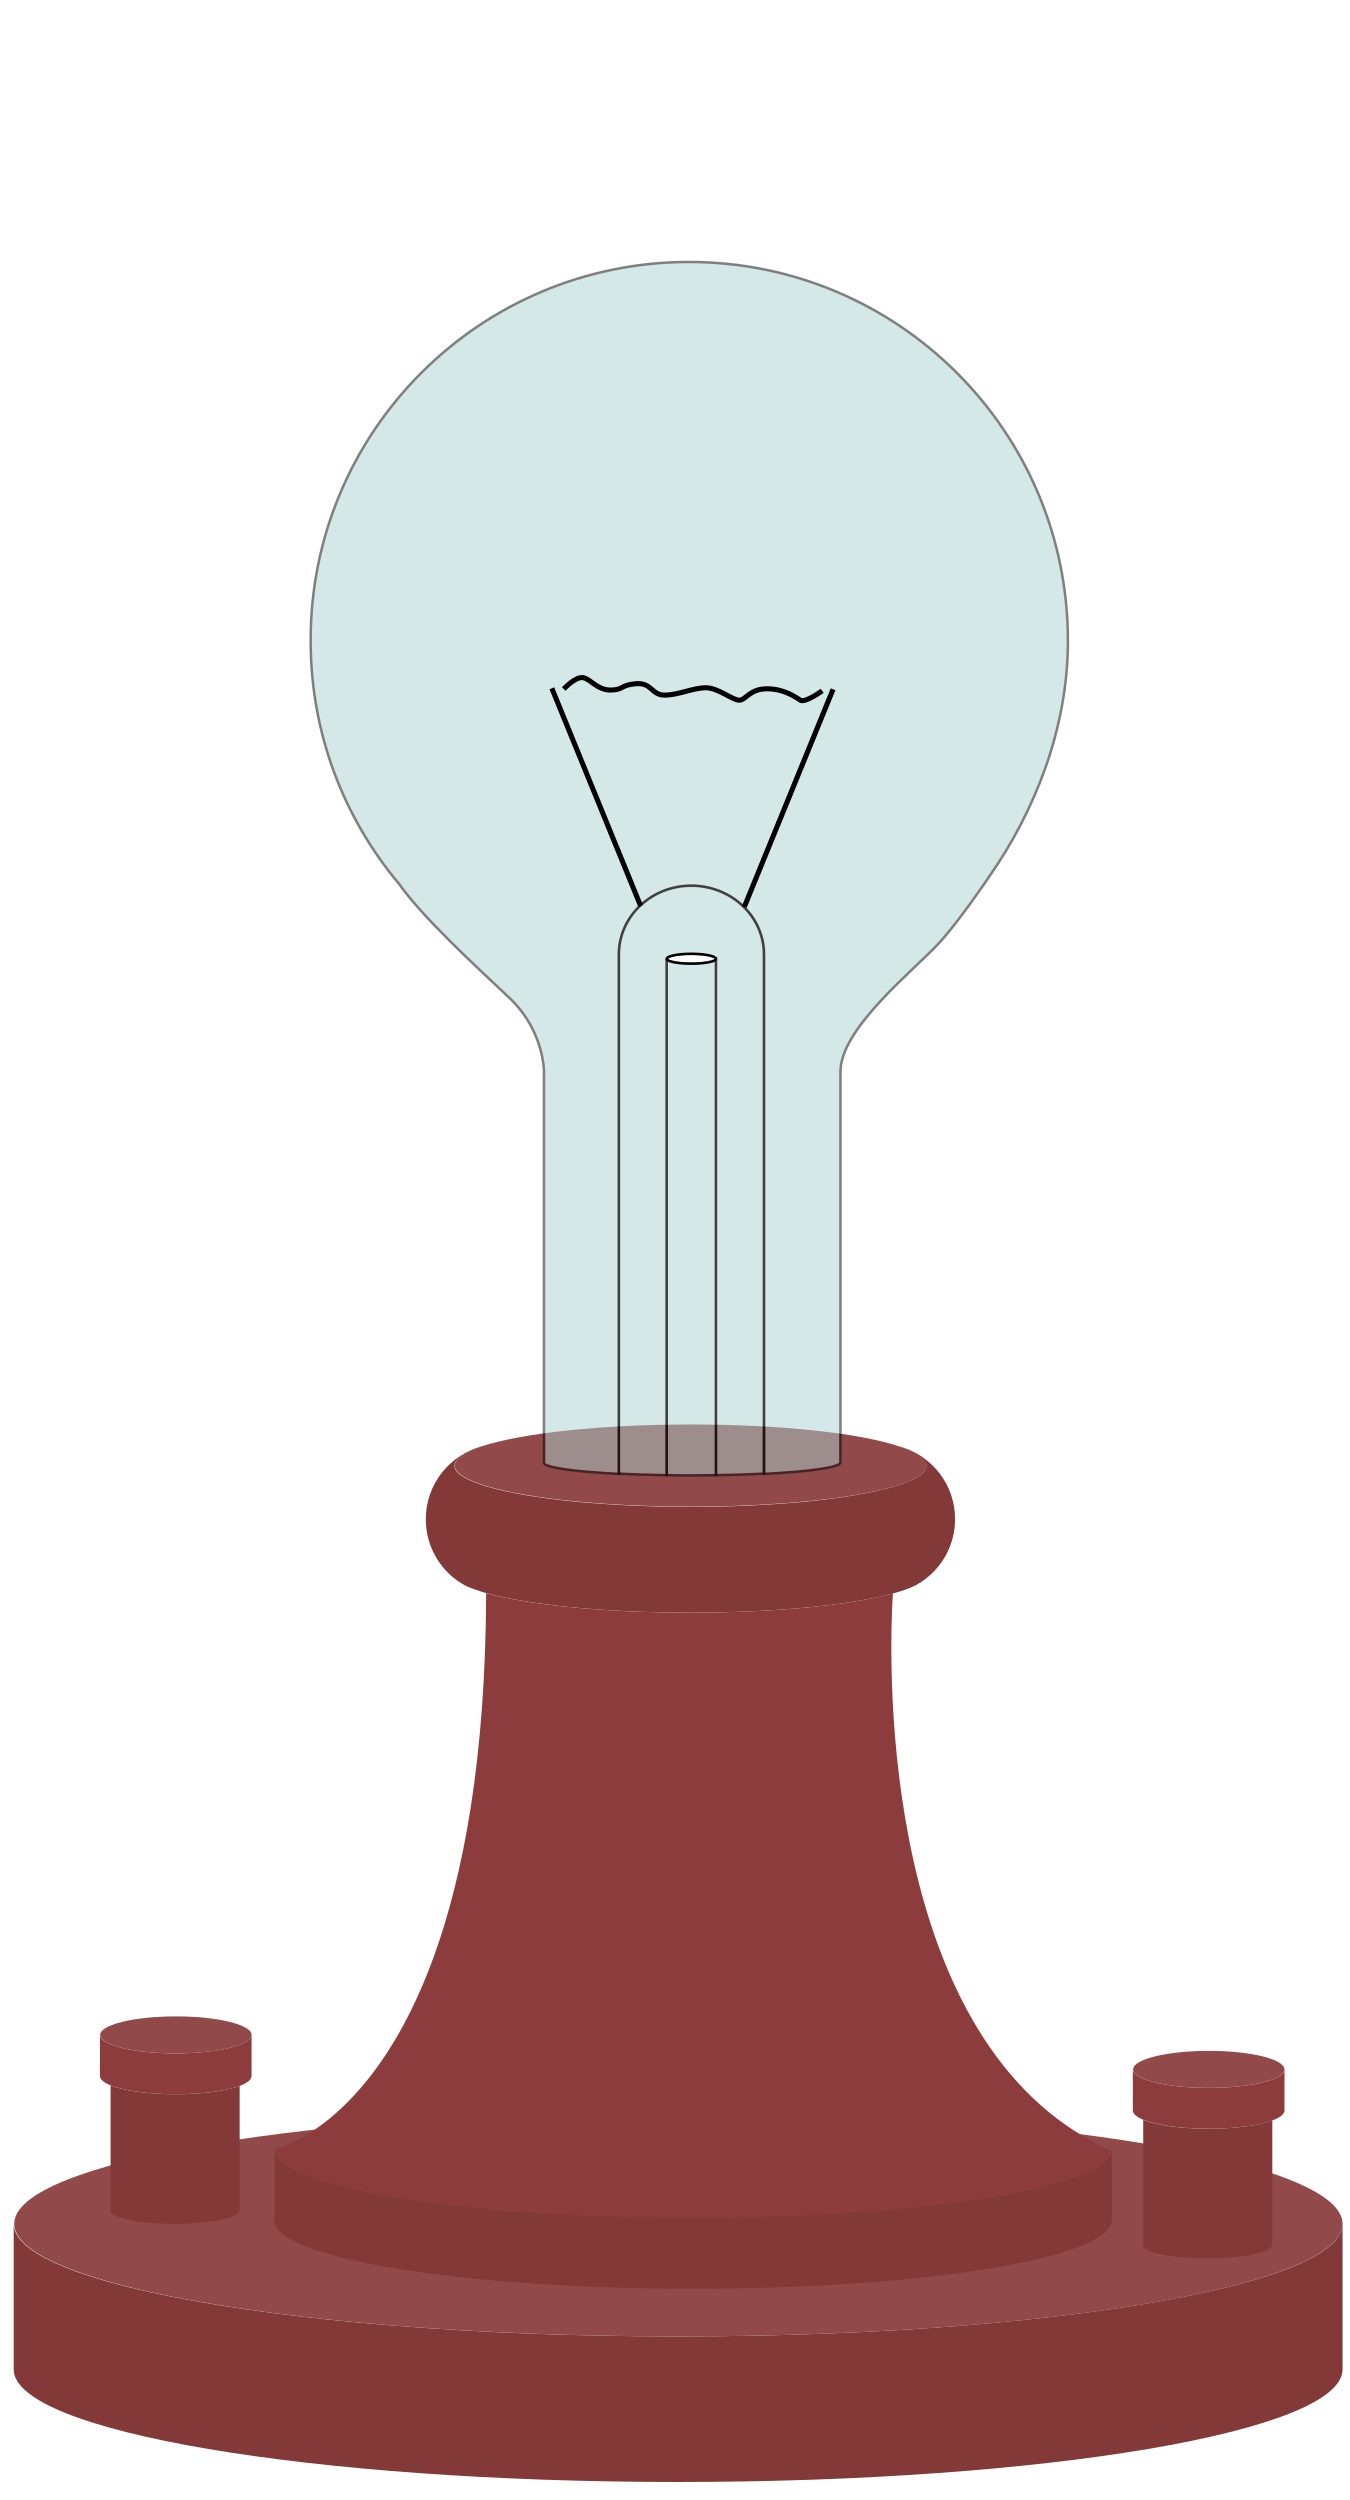
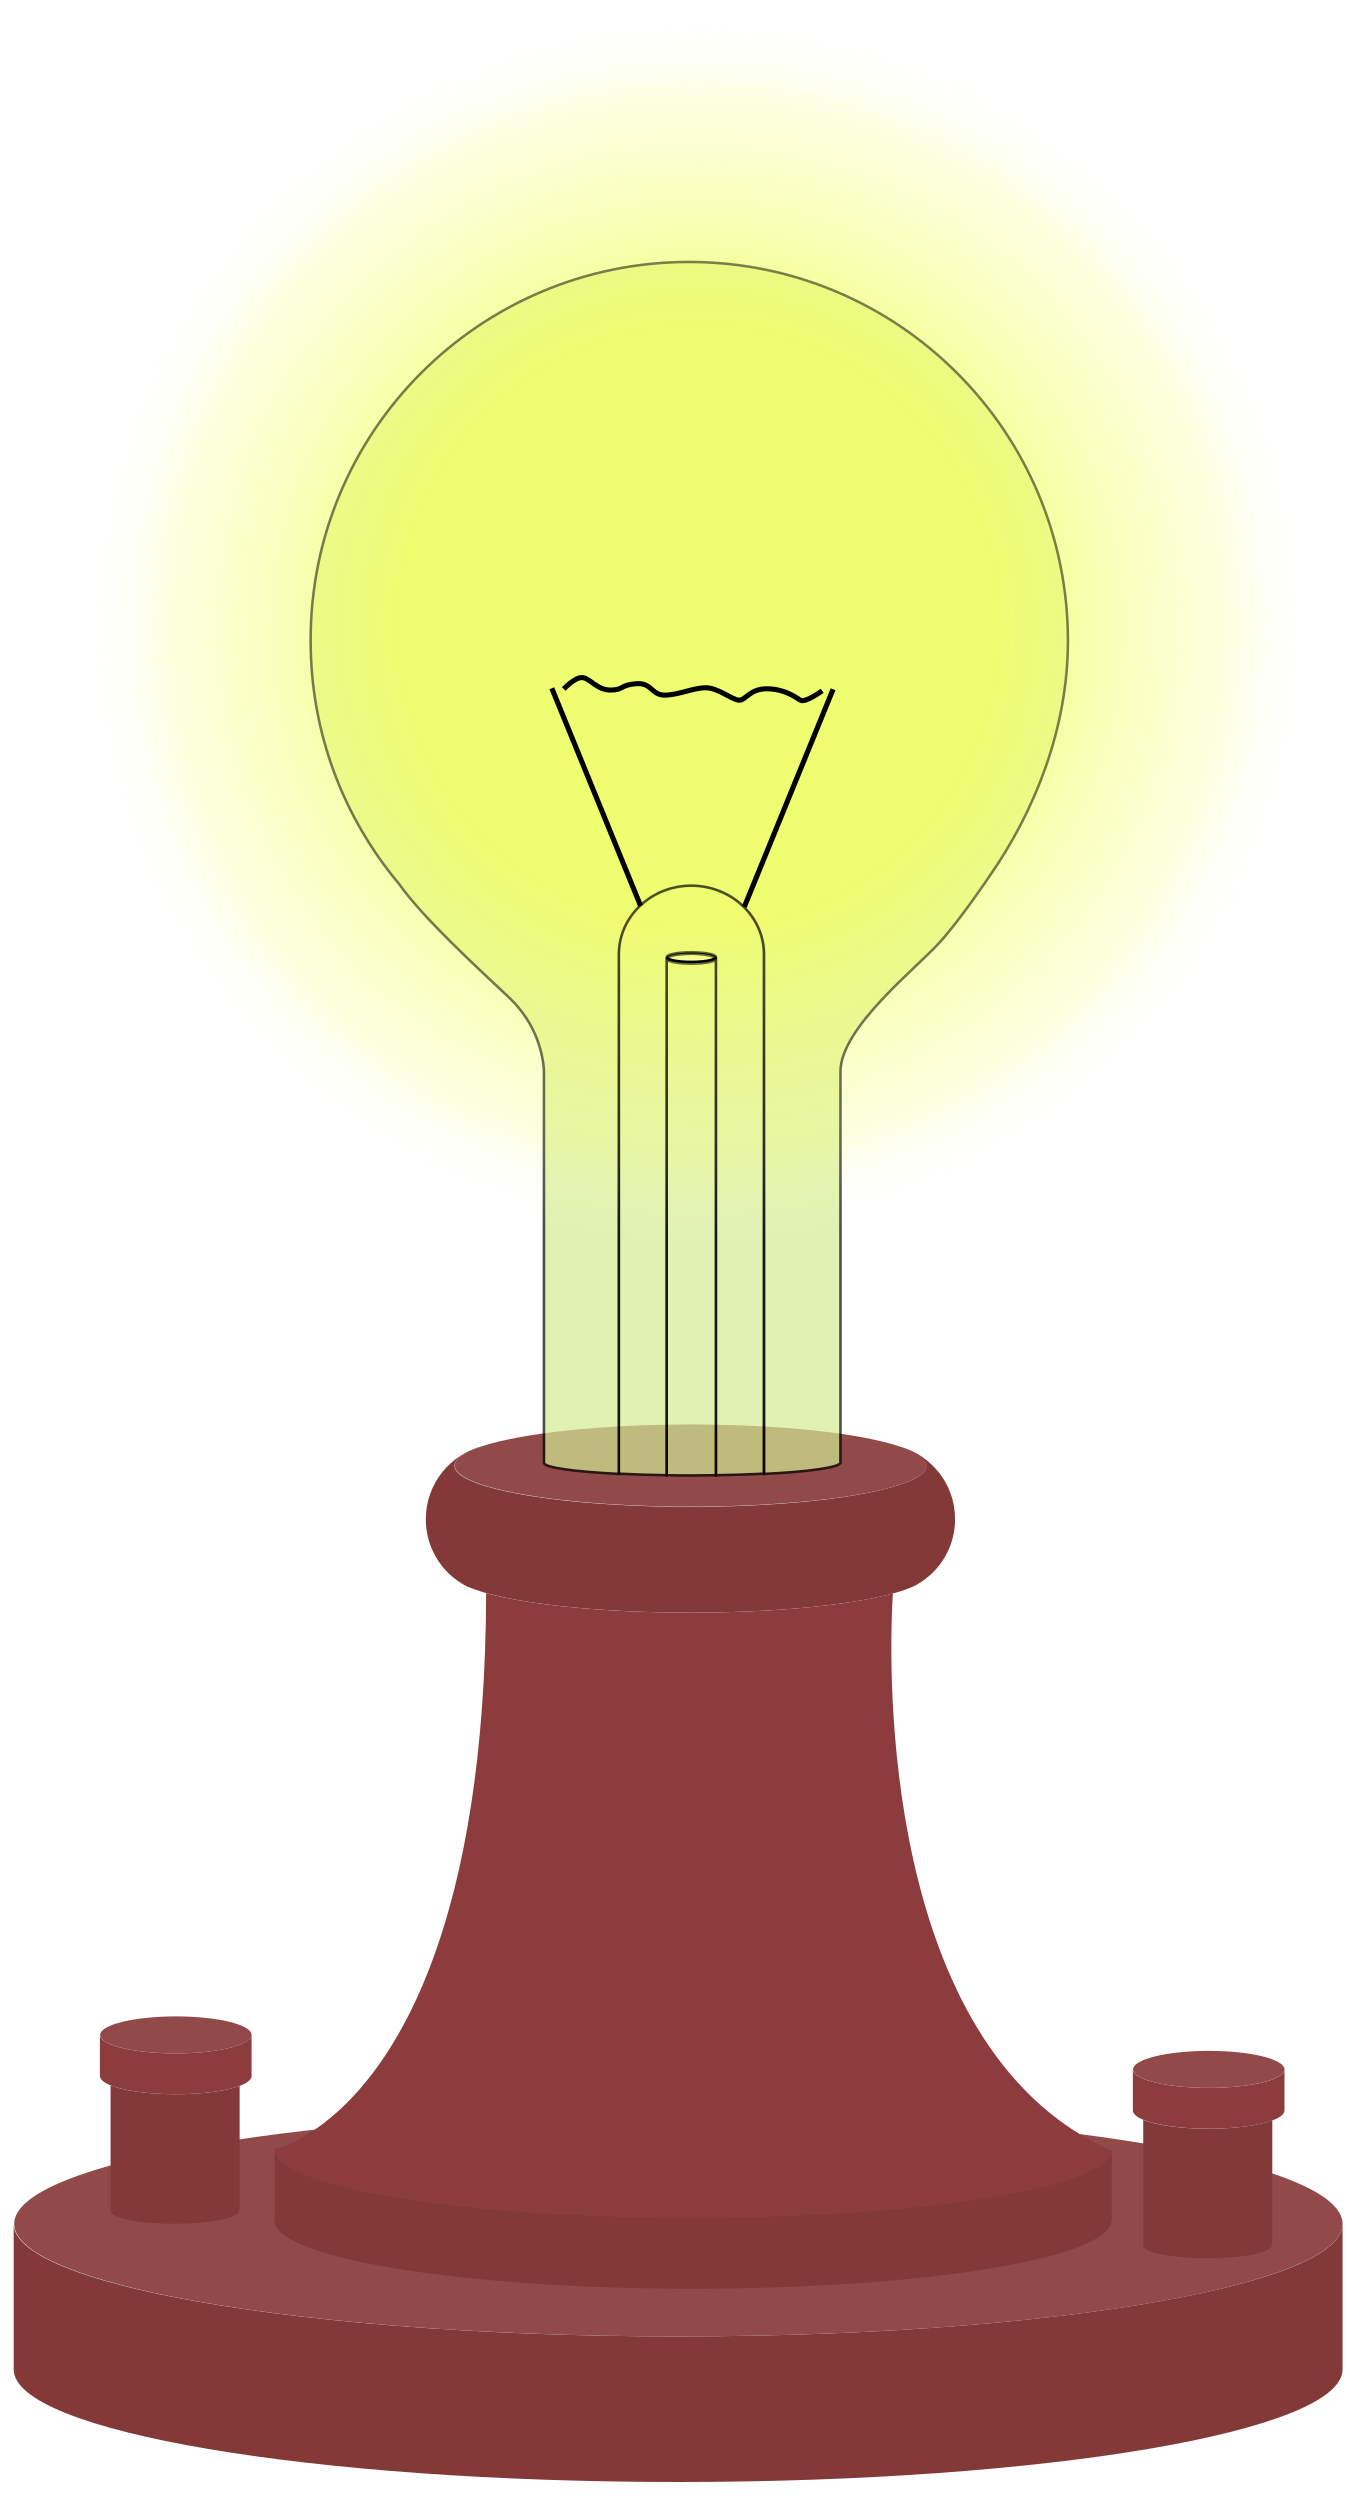
<svg xmlns="http://www.w3.org/2000/svg" version="1.1" id="lamp" x="0px" y="0px" viewBox="0 0 532.1 985.8" style="enable-background:new 0 0 532.1 985.8;" xml:space="preserve">
  <style type="text/css">
- 	.lampBase{fill:#914949;}
- 	.st1{fill:#843939;}
- 	.st2{fill:#8C3C3C;}
- 	.st3{fill:none;stroke:#000000;stroke-miterlimit:10;}
- 	.st4{opacity:0.5;fill:#A9D1D1;stroke:#000000;stroke-miterlimit:10;enable-background:new    ;}
- 	.st5{fill:none;stroke:#000000;stroke-width:2;stroke-miterlimit:10;}
- 	.st6{display:none;}
- 	.st7{display:inline;opacity:0.9;fill:url(#SVGID_1_);stroke:url(#SVGID_2_);stroke-miterlimit:10;enable-background:new    ;}
- 	.st8{display:inline;opacity:0.4;fill:#F2FF61;stroke:#000000;stroke-miterlimit:10;enable-background:new    ;}
- 	.st9{display:inline;fill:none;stroke:#000000;stroke-miterlimit:10;}
- 	.st10{display:inline;fill:none;stroke:#000000;stroke-width:2;stroke-miterlimit:10;}
+ 	.Lampst0{fill:#914949;}
+ 	.Lampst1{fill:#843939;}
+ 	.Lampst2{fill:#8C3C3C;}
+ 	.Lampst3{fill:none;stroke:#000000;stroke-miterlimit:10;}
+ 	.Lampst4{opacity:0.5;fill:#A9D1D1;stroke:#000000;stroke-miterlimit:10;enable-background:new    ;}
+ 	.Lampst5{fill:none;stroke:#000000;stroke-width:2;stroke-miterlimit:10;}
+ 	.Lampst7{display:inline;opacity:0.9;fill:url(#SVGID_1_);stroke:url(#SVGID_2_);stroke-miterlimit:10;enable-background:new    ;}
+ 	.Lampst8{display:inline;opacity:0.4;fill:#F2FF61;stroke:#000000;stroke-miterlimit:10;enable-background:new    ;}
+ 	.Lampst9{display:inline;fill:none;stroke:#000000;stroke-miterlimit:10;}
+ 	.Lampst10{display:inline;fill:none;stroke:#000000;stroke-width:2;stroke-miterlimit:10;}
</style>
  <g id="lamp-base">
-     <path class="lampBase" d="M529.4,876.9c0,10.9-23.4,21-62.1,28.7c-48.1,9.6-119.8,15.7-199.8,15.7s-151.8-6.1-199.8-15.7   C29,897.8,5.6,887.8,5.6,876.9c0-24.5,117.3-44.4,262-44.4C412.2,832.5,529.4,852.4,529.4,876.9z" />
-     <path class="st1" d="M529.4,876.9v57.4c0,24.5-117.3,44.4-262,44.4s-262-19.9-262-44.4v-57.4c0,10.9,23.4,21,62.1,28.7   c48,9.6,119.8,15.7,199.8,15.7s151.8-6.1,199.8-15.7C506.1,897.9,529.4,887.9,529.4,876.9z" />
-     <path class="st2" d="M438.4,848.2c-0.9,4.9-9.6,9.4-24.2,13.3c-29,7.7-81.2,12.9-140.8,12.9c-59.7,0-112-5.2-141-12.9   c-15.3-4.1-24.1-8.9-24.1-14.1c0,0,10.5-2.1,24-14l0,0c24.5-21.5,59-74.9,59.4-205.2c16.6,4.6,46.4,7.7,80.4,7.7   c33.8,0,63.4-3,80-7.6c0,0-11.3,145.5,62,205C421.4,839.2,429.5,844.2,438.4,848.2z" />
-     <path class="st1" d="M438.4,848.2v27.3h-0.1c0,14.9-73.9,27-165.1,27s-165.1-12.1-165.1-27c0-0.4,0.1-0.9,0.2-1.3v-26.8   c0,5.2,8.8,10,24.1,14.1c29,7.8,81.3,12.9,141,12.9c59.6,0,111.8-5.2,140.8-12.9C428.8,857.6,437.6,853.1,438.4,848.2z" />
-     <path class="lampBase" d="M365.5,577.9c0,6.1-19.2,11.4-47.5,14.1c-13.5,1.3-29,2.1-45.6,2.1c-16.7,0-32.3-0.8-45.8-2.1   c-28.3-2.8-47.3-8.1-47.3-14.1c0-2.8,4.1-5.5,11.3-7.8c15.8-5,46.5-8.4,81.8-8.4c36,0,67.2,3.5,82.7,8.8   C361.8,572.7,365.5,575.2,365.5,577.9z" />
-     <path class="st1" d="M376.6,599c0,9.7-4.6,18.3-11.8,23.7c-1,0.8-2.1,1.5-3.2,2.1c0,0-0.1,0-0.1,0.1c-1.8,0.9-3.9,1.8-6.5,2.6   c-0.9,0.3-1.8,0.5-2.8,0.8c-16.7,4.6-46.3,7.6-80,7.6c-34,0-63.8-3.1-80.4-7.7c-2.9-0.8-5.3-1.7-7.4-2.5c-2-1-3.8-2.2-5.5-3.5   c-6.7-5.5-11-13.8-11-23.1c0-14,9.6-25.7,22.6-28.9c-7.2,2.3-11.3,5-11.3,7.8c0,6,19.1,11.3,47.3,14.1c13.5,1.3,29.2,2.1,45.8,2.1   s32.1-0.8,45.6-2.1c28.4-2.8,47.5-8.1,47.5-14.1c0-2.7-3.8-5.2-10.4-7.5C367.5,574,376.6,585.4,376.6,599z" />
+     <path class="Lampst0" d="M529.4,876.9c0,10.9-23.4,21-62.1,28.7c-48.1,9.6-119.8,15.7-199.8,15.7s-151.8-6.1-199.8-15.7   C29,897.8,5.6,887.8,5.6,876.9c0-24.5,117.3-44.4,262-44.4C412.2,832.5,529.4,852.4,529.4,876.9z" />
+     <path class="Lampst1" d="M529.4,876.9v57.4c0,24.5-117.3,44.4-262,44.4s-262-19.9-262-44.4v-57.4c0,10.9,23.4,21,62.1,28.7   c48,9.6,119.8,15.7,199.8,15.7s151.8-6.1,199.8-15.7C506.1,897.9,529.4,887.9,529.4,876.9z" />
+     <path class="Lampst2" d="M438.4,848.2c-0.9,4.9-9.6,9.4-24.2,13.3c-29,7.7-81.2,12.9-140.8,12.9c-59.7,0-112-5.2-141-12.9   c-15.3-4.1-24.1-8.9-24.1-14.1c0,0,10.5-2.1,24-14l0,0c24.5-21.5,59-74.9,59.4-205.2c16.6,4.6,46.4,7.7,80.4,7.7   c33.8,0,63.4-3,80-7.6c0,0-11.3,145.5,62,205C421.4,839.2,429.5,844.2,438.4,848.2z" />
+     <path class="Lampst1" d="M438.4,848.2v27.3h-0.1c0,14.9-73.9,27-165.1,27s-165.1-12.1-165.1-27c0-0.4,0.1-0.9,0.2-1.3v-26.8   c0,5.2,8.8,10,24.1,14.1c29,7.8,81.3,12.9,141,12.9c59.6,0,111.8-5.2,140.8-12.9C428.8,857.6,437.6,853.1,438.4,848.2z" />
+     <path class="Lampst0" d="M365.5,577.9c0,6.1-19.2,11.4-47.5,14.1c-13.5,1.3-29,2.1-45.6,2.1c-16.7,0-32.3-0.8-45.8-2.1   c-28.3-2.8-47.3-8.1-47.3-14.1c0-2.8,4.1-5.5,11.3-7.8c15.8-5,46.5-8.4,81.8-8.4c36,0,67.2,3.5,82.7,8.8   C361.8,572.7,365.5,575.2,365.5,577.9z" />
+     <path class="Lampst1" d="M376.6,599c0,9.7-4.6,18.3-11.8,23.7c-1,0.8-2.1,1.5-3.2,2.1c0,0-0.1,0-0.1,0.1c-1.8,0.9-3.9,1.8-6.5,2.6   c-0.9,0.3-1.8,0.5-2.8,0.8c-16.7,4.6-46.3,7.6-80,7.6c-34,0-63.8-3.1-80.4-7.7c-2.9-0.8-5.3-1.7-7.4-2.5c-2-1-3.8-2.2-5.5-3.5   c-6.7-5.5-11-13.8-11-23.1c0-14,9.6-25.7,22.6-28.9c-7.2,2.3-11.3,5-11.3,7.8c0,6,19.1,11.3,47.3,14.1c13.5,1.3,29.2,2.1,45.8,2.1   s32.1-0.8,45.6-2.1c28.4-2.8,47.5-8.1,47.5-14.1c0-2.7-3.8-5.2-10.4-7.5C367.5,574,376.6,585.4,376.6,599z" />
    <g>
-       <path class="lampBase" d="M506.5,816c0,0.1,0,0.1,0,0.2c-0.4,3.9-13.6,7.1-29.9,7.1s-29.5-3.2-29.8-7.1c0-0.1,0-0.1,0-0.2    c0-4,13.4-7.3,29.9-7.3S506.5,812,506.5,816z" />
-       <path class="st2" d="M506.5,816.2v16l0,0c0,1.4-1.7,2.8-4.7,3.9c-5.3,2-14.6,3.3-25.2,3.3c-10.9,0-20.4-1.4-25.7-3.5    c-2.7-1.1-4.2-2.4-4.2-3.7l0,0v-16l0,0c0.4,3.9,13.6,7.1,29.8,7.1S506.1,820.2,506.5,816.2L506.5,816.2z" />
-       <path class="st1" d="M501.7,884.8h-0.3c0.1,0.2,0.1,0.3,0.1,0.5c0,2.9-11.4,5.2-25.4,5.2s-25.4-2.3-25.4-5.2c0-0.2,0-0.3,0.1-0.5    v-48.9c5.2,2.1,14.8,3.5,25.7,3.5c10.6,0,19.8-1.3,25.2-3.3L501.7,884.8L501.7,884.8z" />
+       <path class="Lampst0" d="M506.5,816c0,0.1,0,0.1,0,0.2c-0.4,3.9-13.6,7.1-29.9,7.1s-29.5-3.2-29.8-7.1c0-0.1,0-0.1,0-0.2    c0-4,13.4-7.3,29.9-7.3S506.5,812,506.5,816z" />
+       <path class="Lampst2" d="M506.5,816.2v16l0,0c0,1.4-1.7,2.8-4.7,3.9c-5.3,2-14.6,3.3-25.2,3.3c-10.9,0-20.4-1.4-25.7-3.5    c-2.7-1.1-4.2-2.4-4.2-3.7l0,0v-16l0,0c0.4,3.9,13.6,7.1,29.8,7.1S506.1,820.2,506.5,816.2L506.5,816.2z" />
+       <path class="Lampst1" d="M501.7,884.8h-0.3c0.1,0.2,0.1,0.3,0.1,0.5c0,2.9-11.4,5.2-25.4,5.2s-25.4-2.3-25.4-5.2c0-0.2,0-0.3,0.1-0.5    v-48.9c5.2,2.1,14.8,3.5,25.7,3.5c10.6,0,19.8-1.3,25.2-3.3L501.7,884.8L501.7,884.8z" />
    </g>
    <g>
-       <path class="lampBase" d="M99.2,802.4c0,0.1,0,0.1,0,0.2c-0.4,3.9-13.6,7.1-29.9,7.1s-29.5-3.2-29.8-7.1c0-0.1,0-0.1,0-0.2    c0-4,13.4-7.3,29.9-7.3S99.2,798.4,99.2,802.4z" />
-       <path class="st2" d="M99.2,802.6v16l0,0c0,1.4-1.7,2.8-4.7,3.9c-5.3,2-14.6,3.3-25.2,3.3c-10.9,0-20.4-1.4-25.7-3.5    c-2.7-1.1-4.2-2.4-4.2-3.7l0,0v-16l0,0c0.4,3.9,13.6,7.1,29.8,7.1S98.8,806.5,99.2,802.6L99.2,802.6z" />
-       <path class="st1" d="M94.5,871.2h-0.3c0.1,0.2,0.1,0.3,0.1,0.5c0,2.9-11.4,5.2-25.4,5.2s-25.4-2.3-25.4-5.2c0-0.2,0-0.3,0.1-0.5    v-48.9c5.2,2.1,14.8,3.5,25.7,3.5c10.6,0,19.8-1.3,25.2-3.3L94.5,871.2L94.5,871.2z" />
+       <path class="Lampst0" d="M99.2,802.4c0,0.1,0,0.1,0,0.2c-0.4,3.9-13.6,7.1-29.9,7.1s-29.5-3.2-29.8-7.1c0-0.1,0-0.1,0-0.2    c0-4,13.4-7.3,29.9-7.3S99.2,798.4,99.2,802.4z" />
+       <path class="Lampst2" d="M99.2,802.6v16l0,0c0,1.4-1.7,2.8-4.7,3.9c-5.3,2-14.6,3.3-25.2,3.3c-10.9,0-20.4-1.4-25.7-3.5    c-2.7-1.1-4.2-2.4-4.2-3.7l0,0v-16l0,0c0.4,3.9,13.6,7.1,29.8,7.1S98.8,806.5,99.2,802.6L99.2,802.6z" />
+       <path class="Lampst1" d="M94.5,871.2h-0.3c0.1,0.2,0.1,0.3,0.1,0.5c0,2.9-11.4,5.2-25.4,5.2s-25.4-2.3-25.4-5.2c0-0.2,0-0.3,0.1-0.5    v-48.9c5.2,2.1,14.8,3.5,25.7,3.5c10.6,0,19.8-1.3,25.2-3.3L94.5,871.2L94.5,871.2z" />
    </g>
  </g>
  <g id="glass">
-     <path class="st3" d="M282.3,378.1c0,0.1,0,0.2-0.1,0.3c-0.8,0.9-4.8,1.6-9.6,1.6s-8.8-0.7-9.6-1.6c-0.1-0.1-0.1-0.2-0.1-0.3   c0-1.1,4.3-2,9.7-2S282.3,377,282.3,378.1z" />
-     <path class="st4" d="M421.1,252.7c0,34.7-13.2,67.4-31,92.9c0,0-11.4,17-19.4,25.8c-9.4,10.5-39.2,33.7-39.3,51.1v154.2   c0,1.9-12.2,3.6-30.1,4.5v-205c-0.1-14.8-12.8-26.9-28.6-26.9c-15.8,0-28.5,12-28.6,26.9v205c-17.7-0.9-29.6-2.5-29.6-4.4v-155   c-0.4-5.6-2.7-17.9-13.5-28.2c-14-13.2-34.1-31.6-43.6-45c-21.8-26-34.9-59.4-34.9-95.9c-0.2-82.5,66.7-149.4,149.2-149.4   S421.1,170.2,421.1,252.7z" />
-     <path class="st4" d="M301.2,376.1v205c-5.8,0.3-12.1,0.5-18.9,0.6V378.4h-0.1c0.1-0.1,0.1-0.2,0.1-0.3c0-1.1-4.3-2-9.7-2   c-5.4,0-9.7,0.9-9.7,2c0,0.1,0,0.2,0.1,0.3h-0.1v203.3c-6.8-0.1-13.1-0.3-18.9-0.6v-205c0.1-14.8,12.8-26.9,28.6-26.9   C288.4,349.3,301.1,361.3,301.2,376.1z" />
-     <path class="st4" d="M282.3,378.4v203.3c-3.1,0-6.2,0.1-9.4,0.1c-3.4,0-6.7,0-10-0.1V378.4h0.1c0.8,0.9,4.8,1.6,9.6,1.6   S281.4,379.3,282.3,378.4L282.3,378.4z" />
-     <line class="st5" x1="293.5" y1="357.6" x2="328.5" y2="271.8" />
-     <line class="st5" x1="252.6" y1="357.2" x2="217.6" y2="271.4" />
+     <path class="Lampst3" d="M282.3,378.1c0,0.1,0,0.2-0.1,0.3c-0.8,0.9-4.8,1.6-9.6,1.6s-8.8-0.7-9.6-1.6c-0.1-0.1-0.1-0.2-0.1-0.3   c0-1.1,4.3-2,9.7-2S282.3,377,282.3,378.1z" />
+     <path class="Lampst4" d="M421.1,252.7c0,34.7-13.2,67.4-31,92.9c0,0-11.4,17-19.4,25.8c-9.4,10.5-39.2,33.7-39.3,51.1v154.2   c0,1.9-12.2,3.6-30.1,4.5v-205c-0.1-14.8-12.8-26.9-28.6-26.9c-15.8,0-28.5,12-28.6,26.9v205c-17.7-0.9-29.6-2.5-29.6-4.4v-155   c-0.4-5.6-2.7-17.9-13.5-28.2c-14-13.2-34.1-31.6-43.6-45c-21.8-26-34.9-59.4-34.9-95.9c-0.2-82.5,66.7-149.4,149.2-149.4   S421.1,170.2,421.1,252.7z" />
+     <path class="Lampst4" d="M301.2,376.1v205c-5.8,0.3-12.1,0.5-18.9,0.6V378.4h-0.1c0.1-0.1,0.1-0.2,0.1-0.3c0-1.1-4.3-2-9.7-2   c-5.4,0-9.7,0.9-9.7,2c0,0.1,0,0.2,0.1,0.3h-0.1v203.3c-6.8-0.1-13.1-0.3-18.9-0.6v-205c0.1-14.8,12.8-26.9,28.6-26.9   C288.4,349.3,301.1,361.3,301.2,376.1z" />
+     <path class="Lampst4" d="M282.3,378.4v203.3c-3.1,0-6.2,0.1-9.4,0.1c-3.4,0-6.7,0-10-0.1V378.4h0.1c0.8,0.9,4.8,1.6,9.6,1.6   S281.4,379.3,282.3,378.4L282.3,378.4z" />
+     <line class="Lampst5" x1="293.5" y1="357.6" x2="328.5" y2="271.8" />
+     <line class="Lampst5" x1="252.6" y1="357.2" x2="217.6" y2="271.4" />
  </g>
-   <g id="glass-lit" class="st6">
+   <g id="glass-lit" class="Lampst6">
    <radialGradient id="SVGID_1_" cx="275.2" cy="740.9" r="243.4" gradientTransform="matrix(1 0 0 -1 0 988)" gradientUnits="userSpaceOnUse">
      <stop offset="0.478" style="stop-color:#F2FF61;stop-opacity:0.9" />
      <stop offset="0.726" style="stop-color:#F5FF83;stop-opacity:0.514" />
      <stop offset="0.853" style="stop-color:#F7FFA1;stop-opacity:0.397" />
      <stop offset="1" style="stop-color:#FFFFFF;stop-opacity:0" />
    </radialGradient>
    <radialGradient id="SVGID_2_" cx="275.2" cy="740.9" r="243.9" gradientTransform="matrix(1 0 0 -1 0 988)" gradientUnits="userSpaceOnUse">
      <stop offset="0" style="stop-color:#F2FF61;stop-opacity:0.9" />
      <stop offset="1" style="stop-color:#FFFFFF;stop-opacity:0" />
    </radialGradient>
-     <circle class="st7" cx="275.2" cy="247.1" r="243.4" />
-     <path class="st8" d="M421.1,252.7c0,34.7-13.2,67.4-31,92.9c0,0-11.4,17-19.4,25.8c-9.4,10.5-39.2,33.7-39.3,51.1v154.2   c0,1.9-12.2,3.6-30.1,4.5v-205c-0.1-14.8-12.8-26.9-28.6-26.9c-15.8,0-28.5,12-28.6,26.9v205c-17.7-0.9-29.6-2.5-29.6-4.4v-155   c-0.4-5.6-2.7-17.9-13.5-28.2c-14-13.2-34.1-31.6-43.6-45c-21.8-26-34.9-59.4-34.9-95.9c-0.2-82.5,66.7-149.4,149.2-149.4   S421.1,170.2,421.1,252.7z" />
-     <path class="st9" d="M282.3,377.4c0,0.1,0,0.2-0.1,0.3c-0.8,0.9-4.8,1.6-9.6,1.6s-8.8-0.7-9.6-1.6c-0.1-0.1-0.1-0.2-0.1-0.3   c0-1.1,4.3-1.9,9.7-1.9S282.3,376.3,282.3,377.4z" />
-     <path class="st8" d="M301.2,376.1v205c-5.8,0.3-12.1,0.5-18.9,0.6V378.4h-0.1c0.1-0.1,0.1-0.2,0.1-0.3c0-1.1-4.3-2-9.7-2   c-5.4,0-9.7,0.9-9.7,2c0,0.1,0,0.2,0.1,0.3h-0.1v203.3c-6.8-0.1-13.1-0.3-18.9-0.6v-205c0.1-14.8,12.8-26.9,28.6-26.9   C288.4,349.3,301.1,361.3,301.2,376.1z" />
-     <path class="st8" d="M282.3,378.4v203.3c-3.1,0-6.2,0.1-9.4,0.1c-3.4,0-6.7,0-10-0.1V378.4h0.1c0.8,0.9,4.8,1.6,9.6,1.6   S281.4,379.3,282.3,378.4L282.3,378.4z" />
-     <line class="st10" x1="293.5" y1="357.6" x2="328.5" y2="271.8" />
-     <line class="st10" x1="252.6" y1="357.2" x2="217.6" y2="271.4" />
+     <circle class="Lampst7" cx="275.2" cy="247.1" r="243.4" />
+     <path class="Lampst8" d="M421.1,252.7c0,34.7-13.2,67.4-31,92.9c0,0-11.4,17-19.4,25.8c-9.4,10.5-39.2,33.7-39.3,51.1v154.2   c0,1.9-12.2,3.6-30.1,4.5v-205c-0.1-14.8-12.8-26.9-28.6-26.9c-15.8,0-28.5,12-28.6,26.9v205c-17.7-0.9-29.6-2.5-29.6-4.4v-155   c-0.4-5.6-2.7-17.9-13.5-28.2c-14-13.2-34.1-31.6-43.6-45c-21.8-26-34.9-59.4-34.9-95.9c-0.2-82.5,66.7-149.4,149.2-149.4   S421.1,170.2,421.1,252.7z" />
+     <path class="Lampst9" d="M282.3,377.4c0,0.1,0,0.2-0.1,0.3c-0.8,0.9-4.8,1.6-9.6,1.6s-8.8-0.7-9.6-1.6c-0.1-0.1-0.1-0.2-0.1-0.3   c0-1.1,4.3-1.9,9.7-1.9S282.3,376.3,282.3,377.4z" />
+     <path class="Lampst8" d="M301.2,376.1v205c-5.8,0.3-12.1,0.5-18.9,0.6V378.4h-0.1c0.1-0.1,0.1-0.2,0.1-0.3c0-1.1-4.3-2-9.7-2   c-5.4,0-9.7,0.9-9.7,2c0,0.1,0,0.2,0.1,0.3h-0.1v203.3c-6.8-0.1-13.1-0.3-18.9-0.6v-205c0.1-14.8,12.8-26.9,28.6-26.9   C288.4,349.3,301.1,361.3,301.2,376.1z" />
+     <path class="Lampst8" d="M282.3,378.4v203.3c-3.1,0-6.2,0.1-9.4,0.1c-3.4,0-6.7,0-10-0.1V378.4h0.1c0.8,0.9,4.8,1.6,9.6,1.6   S281.4,379.3,282.3,378.4L282.3,378.4z" />
+     <line class="Lampst10" x1="293.5" y1="357.6" x2="328.5" y2="271.8" />
+     <line class="Lampst10" x1="252.6" y1="357.2" x2="217.6" y2="271.4" />
  </g>
-   <path id="filament" class="st5" d="M222.3,271.7c0,0,4.5-4.9,7.5-4.5s5.6,4.9,10.9,4.9c5.3,0,3.8-2,10.1-2.5s6,4.5,11.3,4.5  s11.3-2.9,16.2-2.9s10.5,4.9,13.2,4.9c2.6,0,4.1-4.5,10.9-4.5s11.3,3.3,13.2,4.5c1.9,1.2,8.6-3.7,8.6-3.7" />
+   <path id="filament" class="Lampst5" d="M222.3,271.7c0,0,4.5-4.9,7.5-4.5s5.6,4.9,10.9,4.9c5.3,0,3.8-2,10.1-2.5s6,4.5,11.3,4.5  s11.3-2.9,16.2-2.9s10.5,4.9,13.2,4.9c2.6,0,4.1-4.5,10.9-4.5s11.3,3.3,13.2,4.5c1.9,1.2,8.6-3.7,8.6-3.7" />
</svg>
